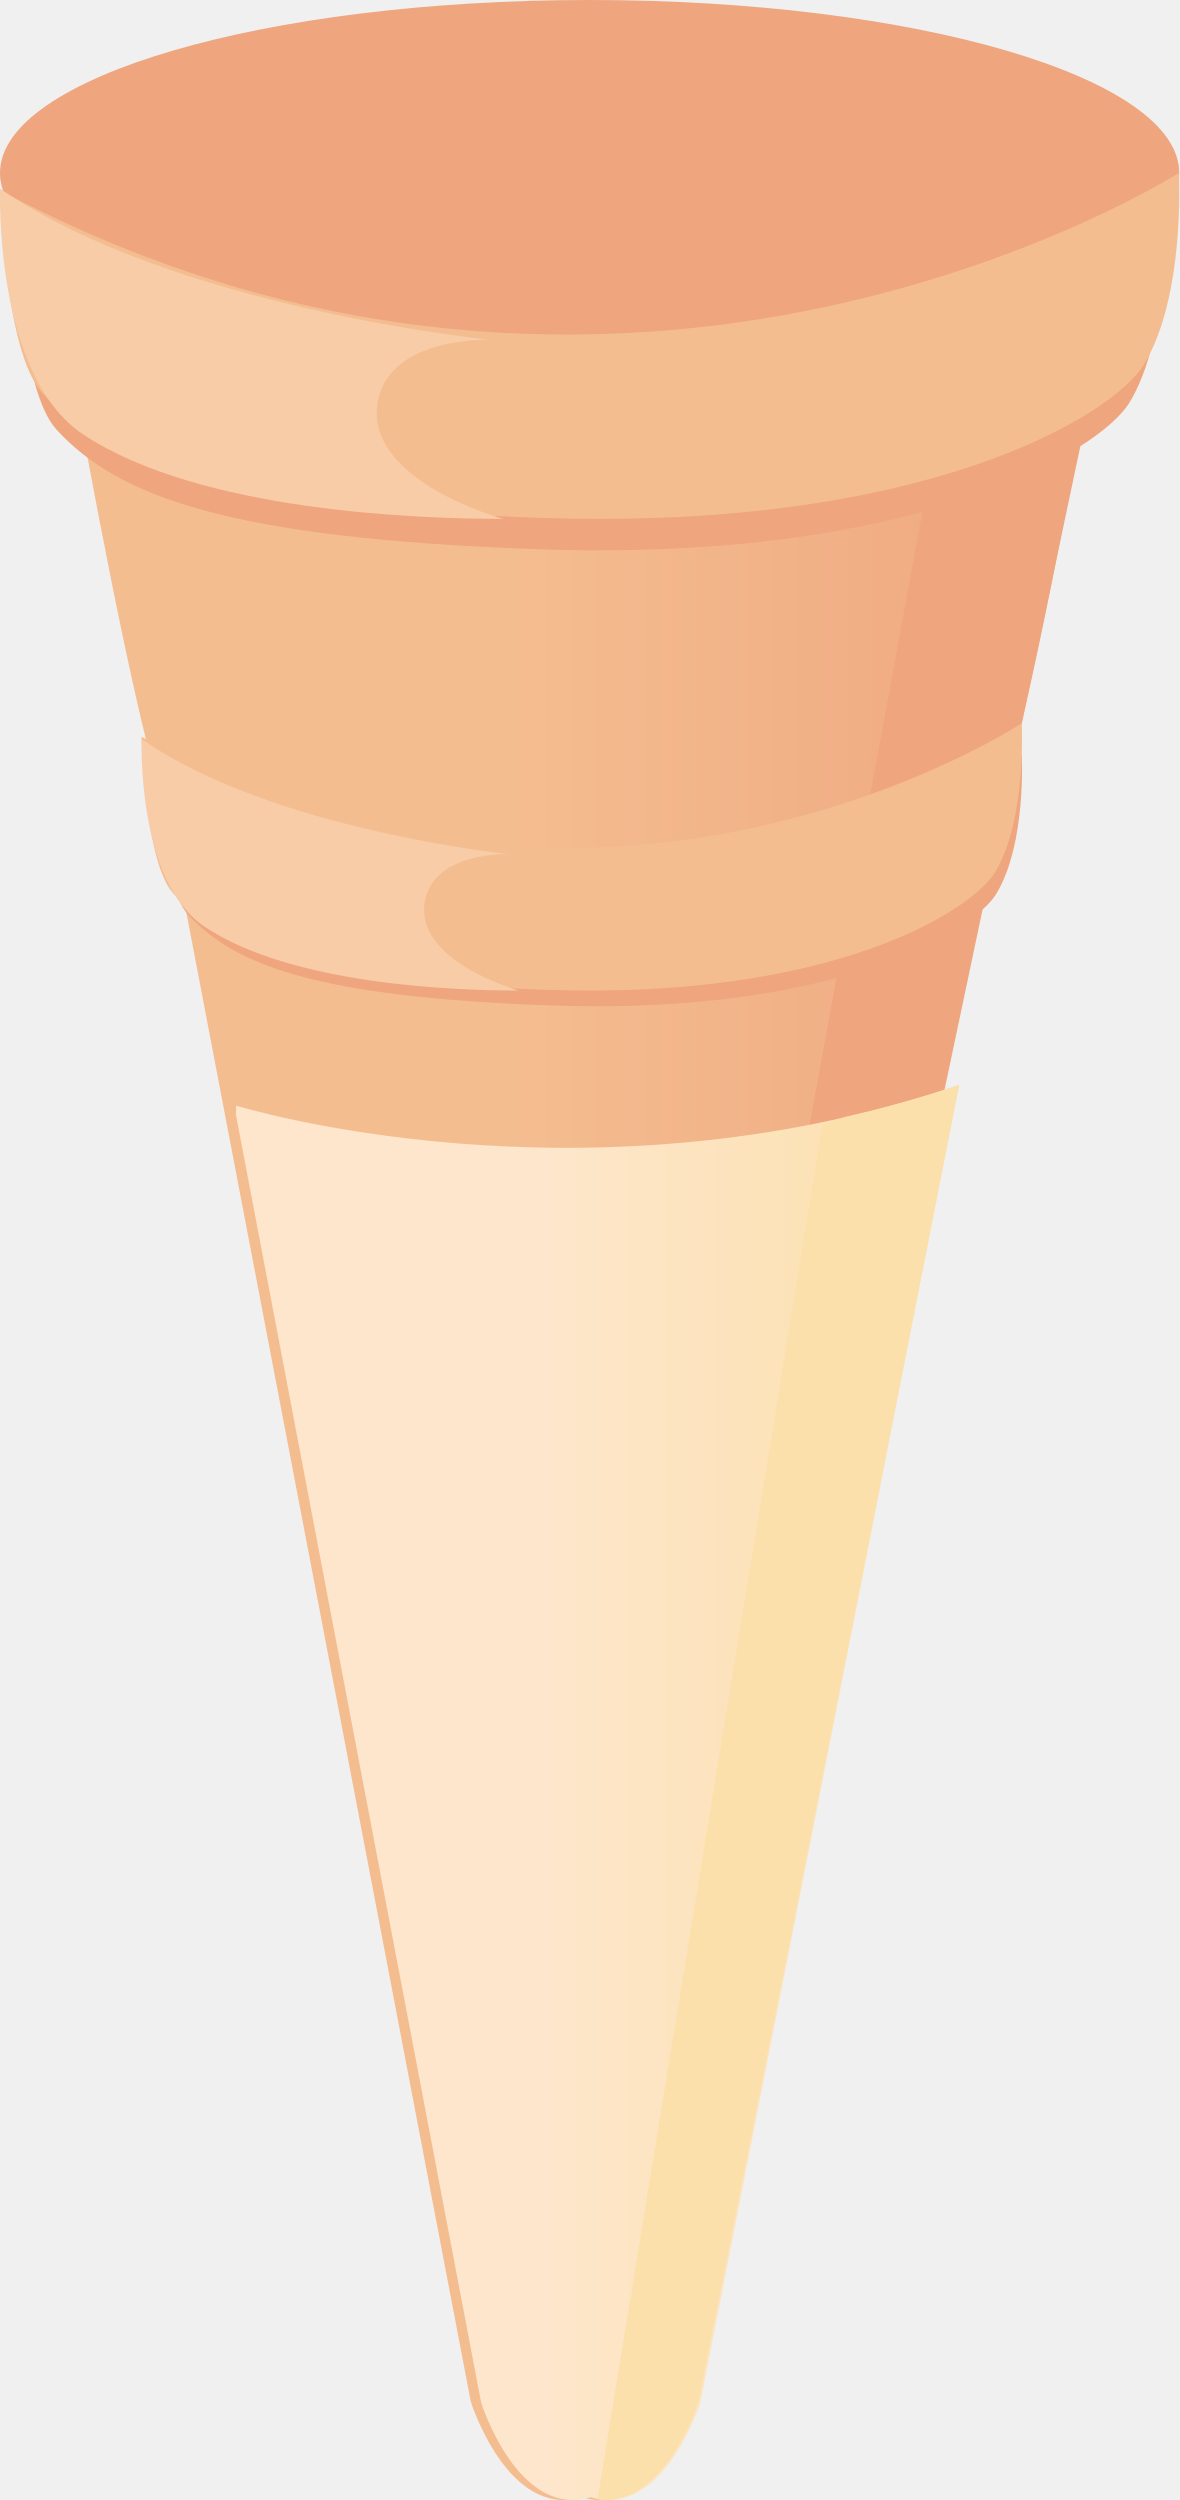
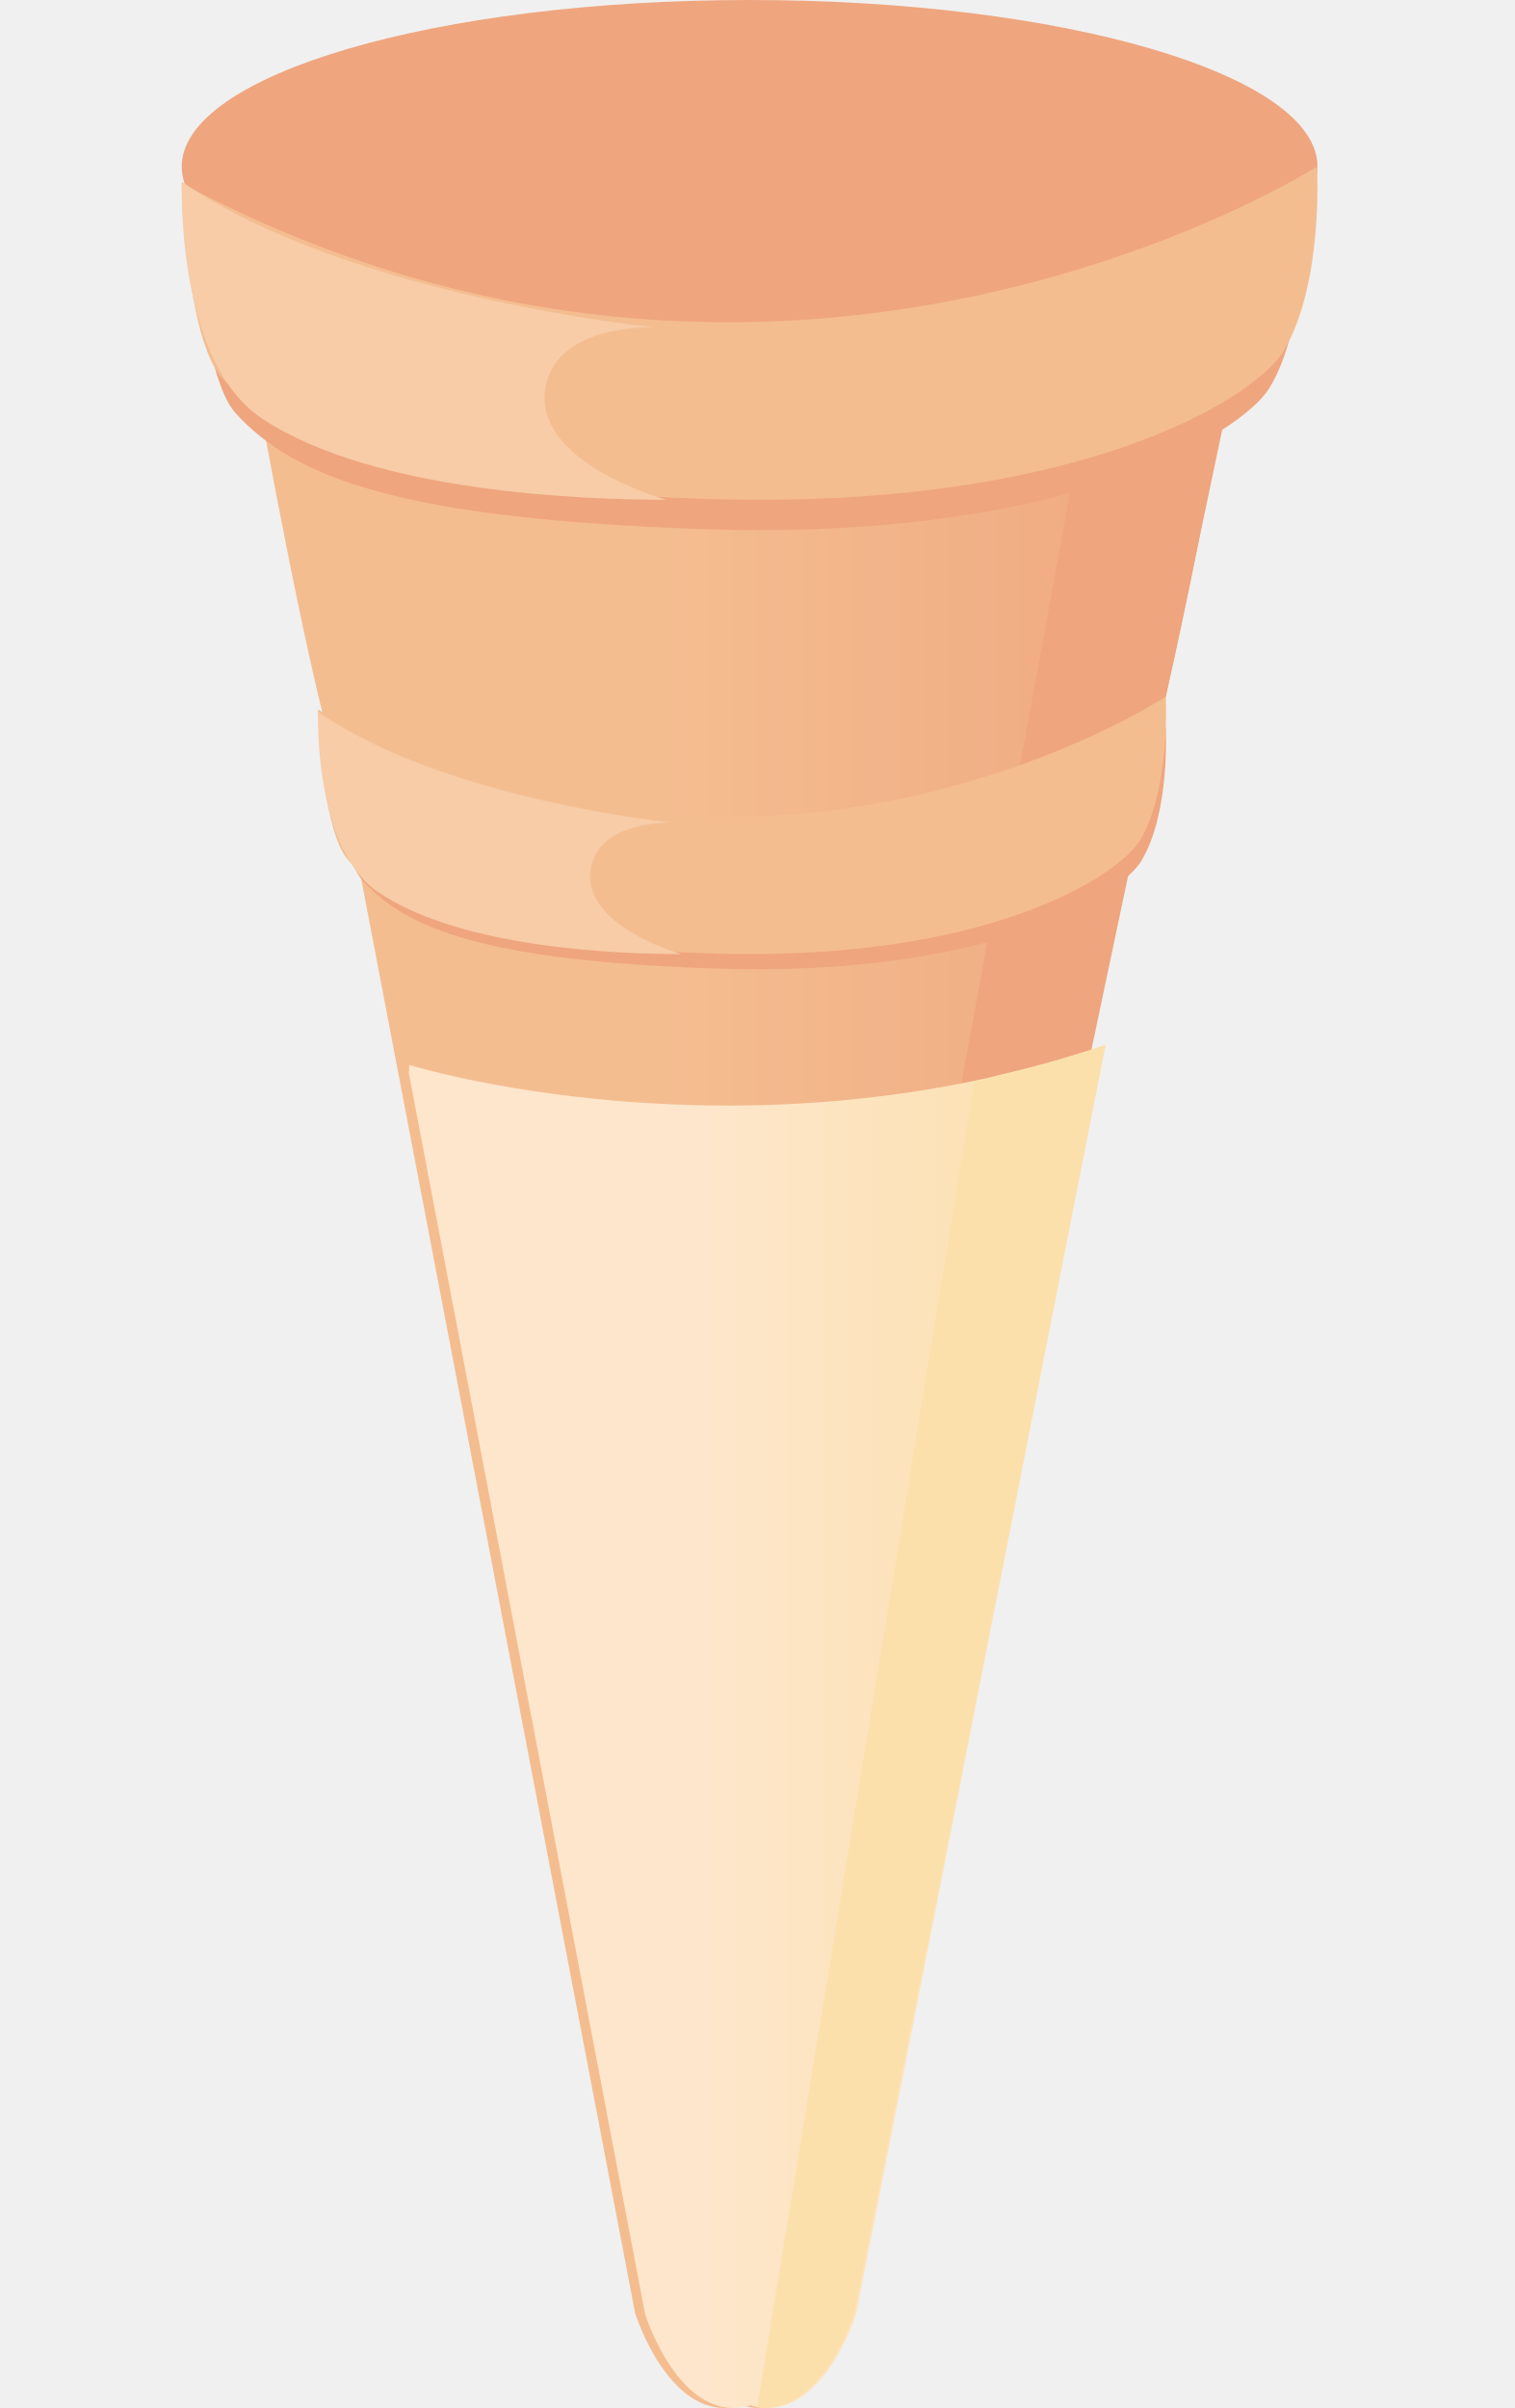
- <svg xmlns="http://www.w3.org/2000/svg" width="75px" height="159px" viewBox="0 0 75 159" version="1.1">
+ <svg xmlns="http://www.w3.org/2000/svg" width="100px" height="159px" viewBox="0 0 100 159" version="1.1">
  <defs>
    <linearGradient x1="42.7%" y1="-2.028%" x2="100%" y2="-2.028%" id="linearGradient-1">
      <stop stop-color="#F4BD90" offset="0%" />
      <stop stop-color="#EFA67F" offset="100%" />
    </linearGradient>
    <linearGradient x1="42.699%" y1="-2.97%" x2="99.4%" y2="-2.97%" id="linearGradient-2">
      <stop stop-color="#FDE6CB" offset="0%" />
      <stop stop-color="#FCE0AB" offset="100%" />
    </linearGradient>
  </defs>
  <g id="Page-2" stroke="none" stroke-width="1" fill="none" fill-rule="evenodd">
-     <g id="Artboard" transform="translate(-568, -210)" fill-rule="nonzero">
-       <g id="Cone" transform="translate(568, 210)">
-         <path d="M36.999,29.744 L5,26 C5,26 8.763,47.049 10.647,51.725 L29.942,152.746 C29.942,152.746 32.294,160.226 36.999,158.825 C41.705,160.226 44.058,152.746 44.058,152.746 L63.353,51.725 C65.236,47.049 69,26 69,26 L36.999,29.744 Z" id="Path" fill="url(#linearGradient-1)" />
-         <polyline id="Path" fill="#EFA57E" points="58.664 32.577 49 85 57.092 83.439 69 27 58.664 32.577" />
-         <path d="M71.818,25.629 C69.985,28.619 58.432,35.778 34.249,34.931 C14.399,34.236 7.477,31.548 3.592,27.321 C1.262,24.786 1,15.056 1,15.056 C39.865,35.354 73.972,14 73.972,14 C73.972,14 74.409,21.4 71.818,25.629" id="Path" fill="#EFA57E" />
-         <path d="M75,11.003 C75,17.076 58.211,22 37.499,22 C16.79,22 0,17.076 0,11.003 C0,4.924 16.79,0 37.499,0 C58.211,0 75,4.924 75,11.003" id="Path" fill="#EFA57E" />
-         <path d="M72.759,23.181 C70.877,26.313 59.007,33.814 34.16,32.928 C13.766,32.201 6.656,29.383 2.662,24.955 C0.269,22.3 0,12.107 0,12.107 C39.927,33.371 74.971,11 74.971,11 C74.971,11 75.421,18.752 72.759,23.181" id="Path" fill="#F4BD90" />
-         <path d="M0.008,12 C0.008,12 -0.432,23.841 5.303,27.639 C12.729,32.556 26.706,33 32,33 C32,33 22.954,30.542 24.056,25.406 C24.918,21.392 31.117,21.606 31.117,21.606 C31.117,21.606 11.039,19.594 0.008,12" id="Path" fill="#F7CCA7" />
-         <path d="M63.357,56.86 C61.977,59.136 53.27,64.592 35.053,63.947 C20.095,63.419 14.88,61.371 11.951,58.151 C10.198,56.218 10,48.807 10,48.807 C39.281,64.27 64.979,48 64.979,48 C64.979,48 65.308,53.638 63.357,56.86" id="Path" fill="#EFA57E" />
-         <path d="M63.325,55.417 C61.92,57.836 53.058,63.629 34.506,62.944 C19.279,62.384 13.97,60.209 10.989,56.785 C9.201,54.733 9,46.857 9,46.857 C38.812,63.288 64.979,46 64.979,46 C64.979,46.001 65.314,51.99 63.325,55.417" id="Path" fill="#F4BD90" />
-         <path d="M9.006,47 C9.006,47 8.675,56.023 12.978,58.916 C18.549,62.663 29.031,63 33,63 C33,63 26.215,61.128 27.044,57.213 C27.69,54.155 32.339,54.319 32.339,54.319 C32.339,54.319 17.279,52.789 9.006,47" id="Path" fill="#F7CCA7" />
-         <path d="M15.025,70.32 C15.025,70.32 15.016,70.514 15,70.871 L30.599,152.802 C30.599,152.802 32.922,160.215 37.569,158.827 C42.217,160.215 44.542,152.802 44.542,152.802 L61,69 C37.129,77.153 15.025,70.32 15.025,70.32 Z" id="Path" fill="url(#linearGradient-2)" />
-         <path d="M38,158.963 C42.271,159.559 44.408,152.808 44.408,152.808 L61,69 C58.584,69.817 56.192,70.48 53.834,71.018 L52.31,71.531 L38,158.963" id="Path" fill="#FCE0AC" />
+     <g id="Artboard" transform="translate(-556, -210)">
+       <g id="Cone" transform="translate(556, 210)">
+         <rect id="Rectangle" fill-opacity="0.01" fill="#FFFFFF" x="0" y="0" width="100" height="159" />
+         <path d="M48.999,29.744 L17,26 C17,26 20.763,47.049 22.647,51.725 L41.942,152.746 C41.942,152.746 44.294,160.226 48.999,158.825 C53.705,160.226 56.058,152.746 56.058,152.746 L75.353,51.725 C77.236,47.049 81,26 81,26 L48.999,29.744 Z" id="Path" fill="url(#linearGradient-1)" fill-rule="nonzero" />
+         <polyline id="Path" fill="#EFA57E" fill-rule="nonzero" points="70.664 32.577 61 85 69.092 83.439 81 27 70.664 32.577" />
+         <path d="M83.818,25.629 C81.985,28.619 70.432,35.778 46.249,34.931 C26.399,34.236 19.477,31.548 15.592,27.321 C13.262,24.786 13,15.056 13,15.056 C51.865,35.354 85.972,14 85.972,14 C85.972,14 86.409,21.4 83.818,25.629" id="Path" fill="#EFA57E" fill-rule="nonzero" />
+         <path d="M87,11.003 C87,17.076 70.211,22 49.499,22 C28.79,22 12,17.076 12,11.003 C12,4.924 28.79,0 49.499,0 C70.211,0 87,4.924 87,11.003" id="Path" fill="#EFA57E" fill-rule="nonzero" />
+         <path d="M84.759,23.181 C82.877,26.313 71.007,33.814 46.16,32.928 C25.766,32.201 18.656,29.383 14.662,24.955 C12.269,22.3 12,12.107 12,12.107 C51.927,33.371 86.971,11 86.971,11 C86.971,11 87.421,18.752 84.759,23.181" id="Path" fill="#F4BD90" fill-rule="nonzero" />
+         <path d="M12.008,12 C12.008,12 11.568,23.841 17.303,27.639 C24.729,32.556 38.706,33 44,33 C44,33 34.954,30.542 36.056,25.406 C36.918,21.392 43.117,21.606 43.117,21.606 C43.117,21.606 23.039,19.594 12.008,12" id="Path" fill="#F7CCA7" fill-rule="nonzero" />
+         <path d="M75.357,56.86 C73.977,59.136 65.27,64.592 47.053,63.947 C32.095,63.419 26.88,61.371 23.951,58.151 C22.198,56.218 22,48.807 22,48.807 C51.281,64.27 76.979,48 76.979,48 C76.979,48 77.308,53.638 75.357,56.86" id="Path" fill="#EFA57E" fill-rule="nonzero" />
+         <path d="M75.325,55.417 C73.92,57.836 65.058,63.629 46.506,62.944 C31.279,62.384 25.97,60.209 22.989,56.785 C21.201,54.733 21,46.857 21,46.857 C50.812,63.288 76.979,46 76.979,46 C76.979,46.001 77.314,51.99 75.325,55.417" id="Path" fill="#F4BD90" fill-rule="nonzero" />
+         <path d="M21.006,47 C21.006,47 20.675,56.023 24.978,58.916 C30.549,62.663 41.031,63 45,63 C45,63 38.215,61.128 39.044,57.213 C39.69,54.155 44.339,54.319 44.339,54.319 C44.339,54.319 29.279,52.789 21.006,47" id="Path" fill="#F7CCA7" fill-rule="nonzero" />
+         <path d="M27.025,70.32 C27.025,70.32 27.016,70.514 27,70.871 L42.599,152.802 C42.599,152.802 44.922,160.215 49.569,158.827 C54.217,160.215 56.542,152.802 56.542,152.802 L73,69 C49.129,77.153 27.025,70.32 27.025,70.32 Z" id="Path" fill="url(#linearGradient-2)" fill-rule="nonzero" />
+         <path d="M50,158.963 C54.271,159.559 56.408,152.808 56.408,152.808 L73,69 C70.584,69.817 68.192,70.48 65.834,71.018 L64.31,71.531 L50,158.963" id="Path" fill="#FCE0AC" fill-rule="nonzero" />
      </g>
    </g>
  </g>
</svg>
